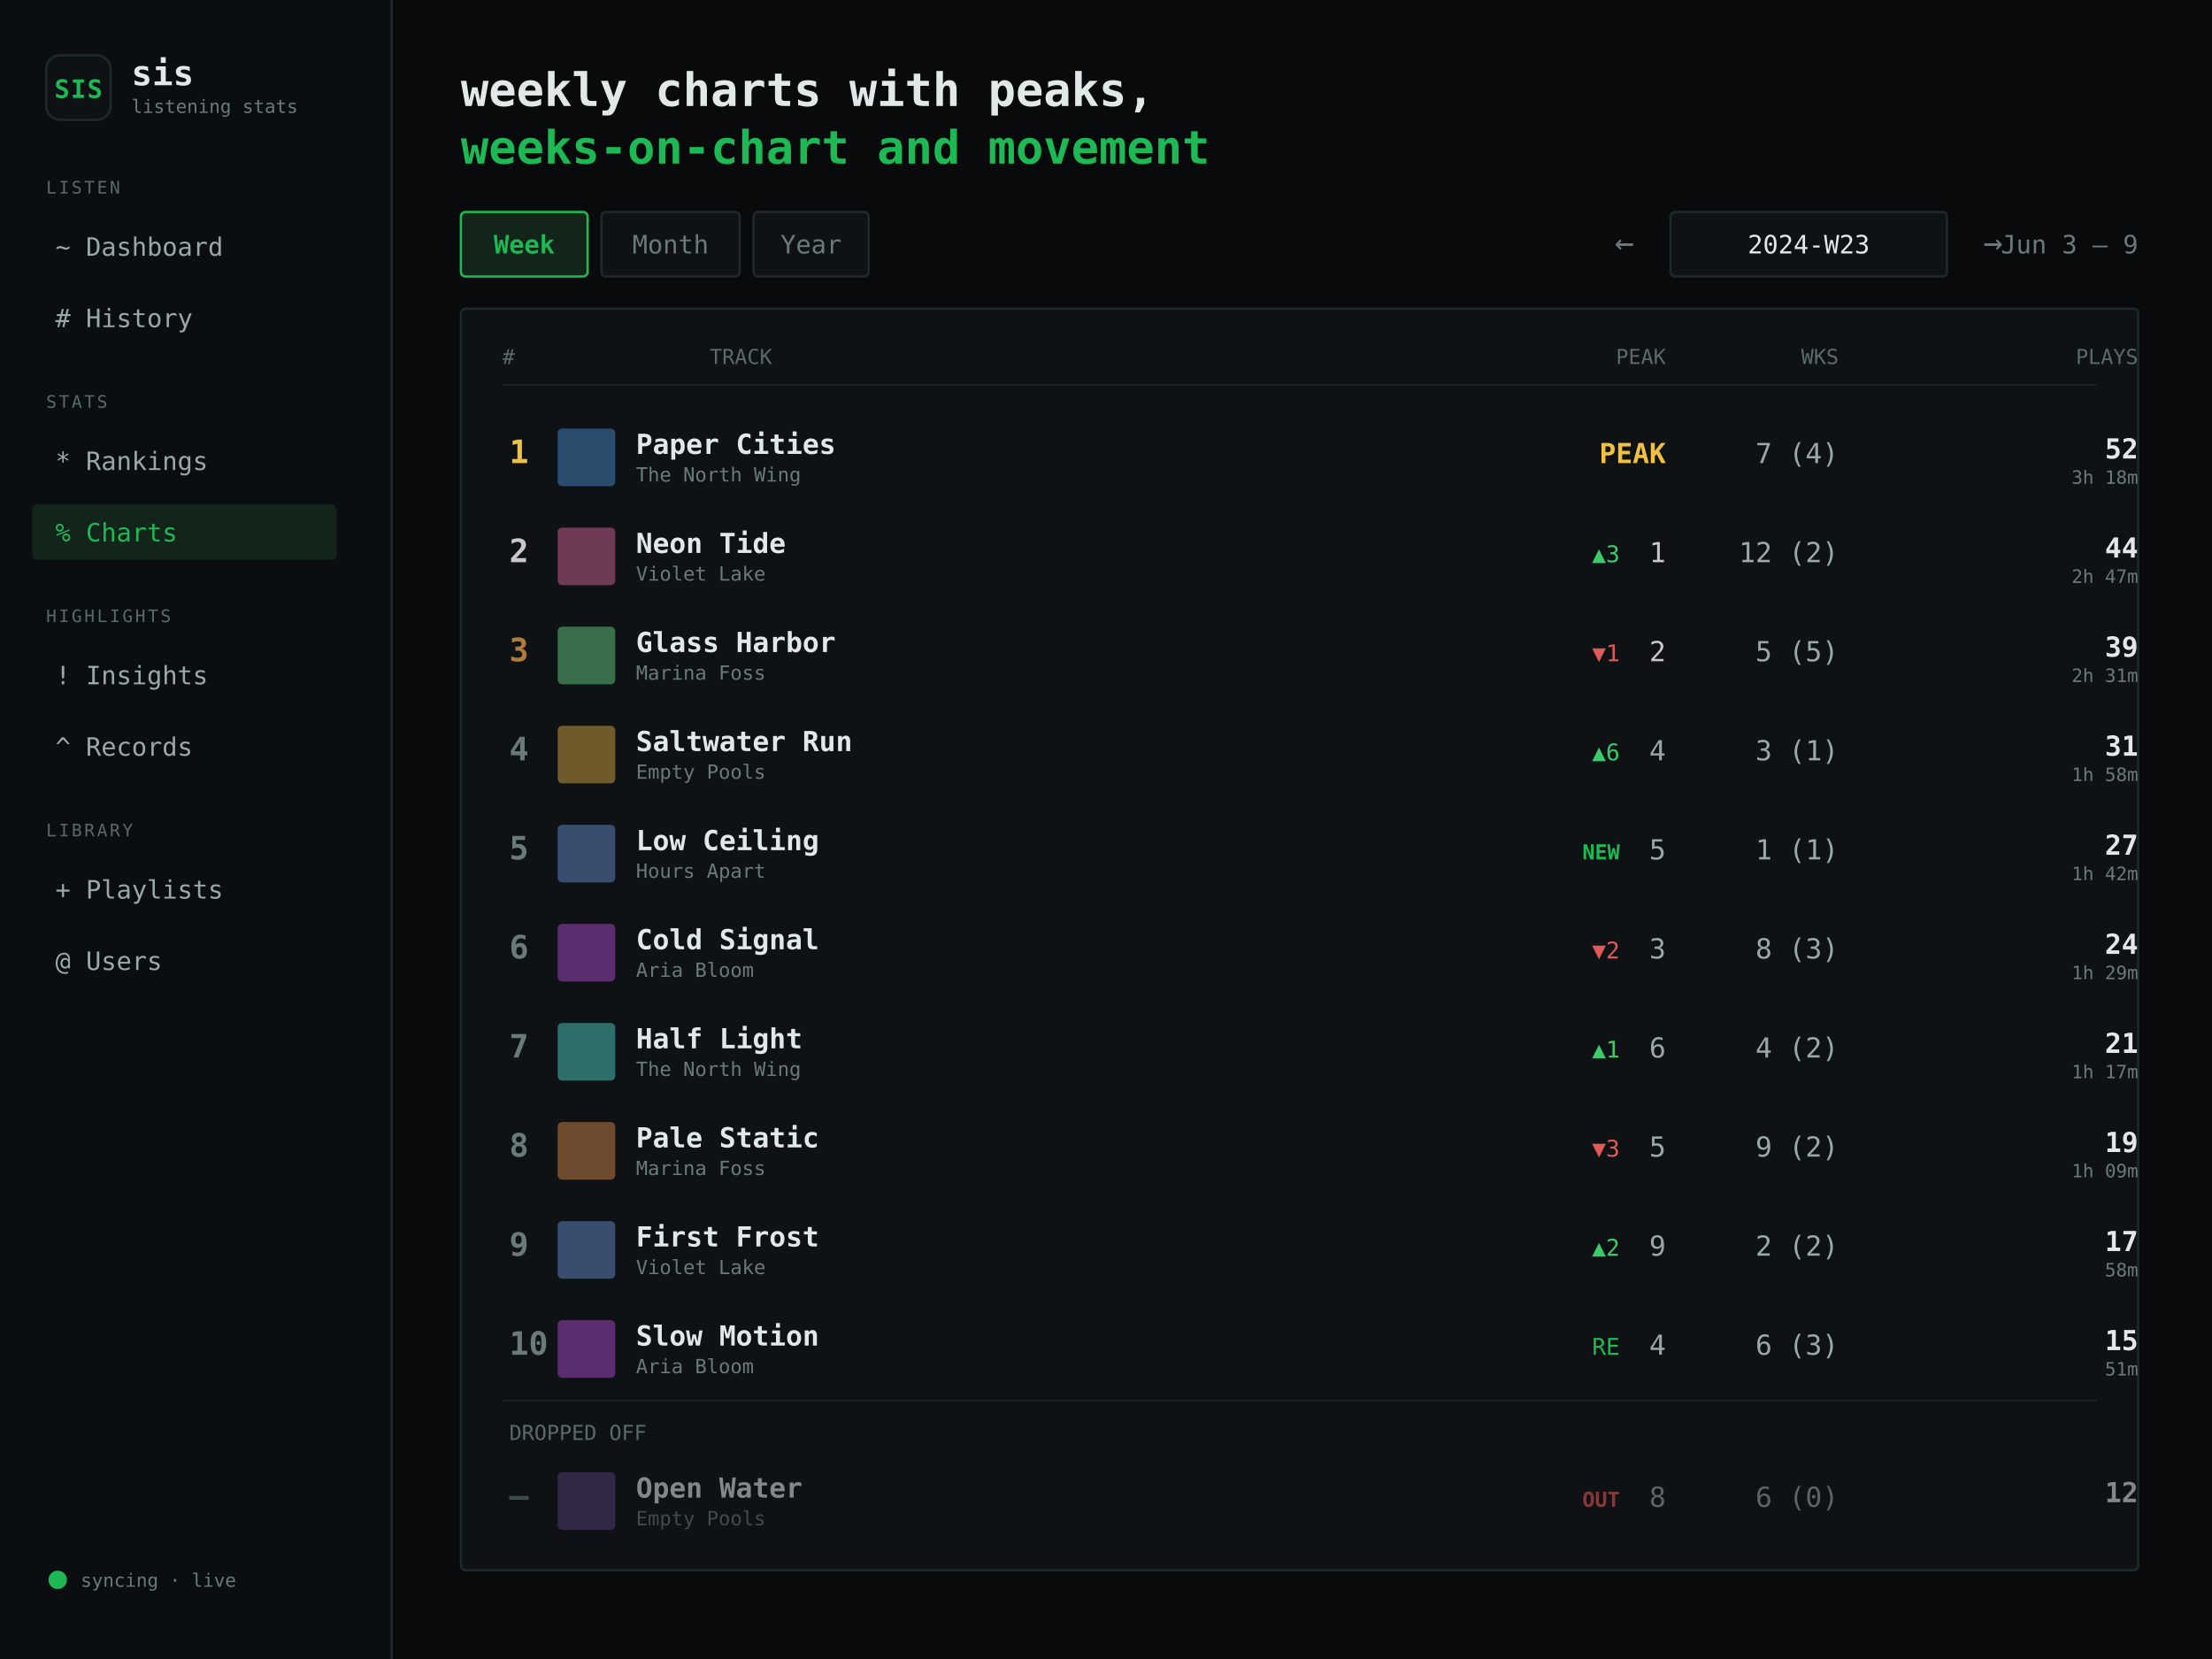
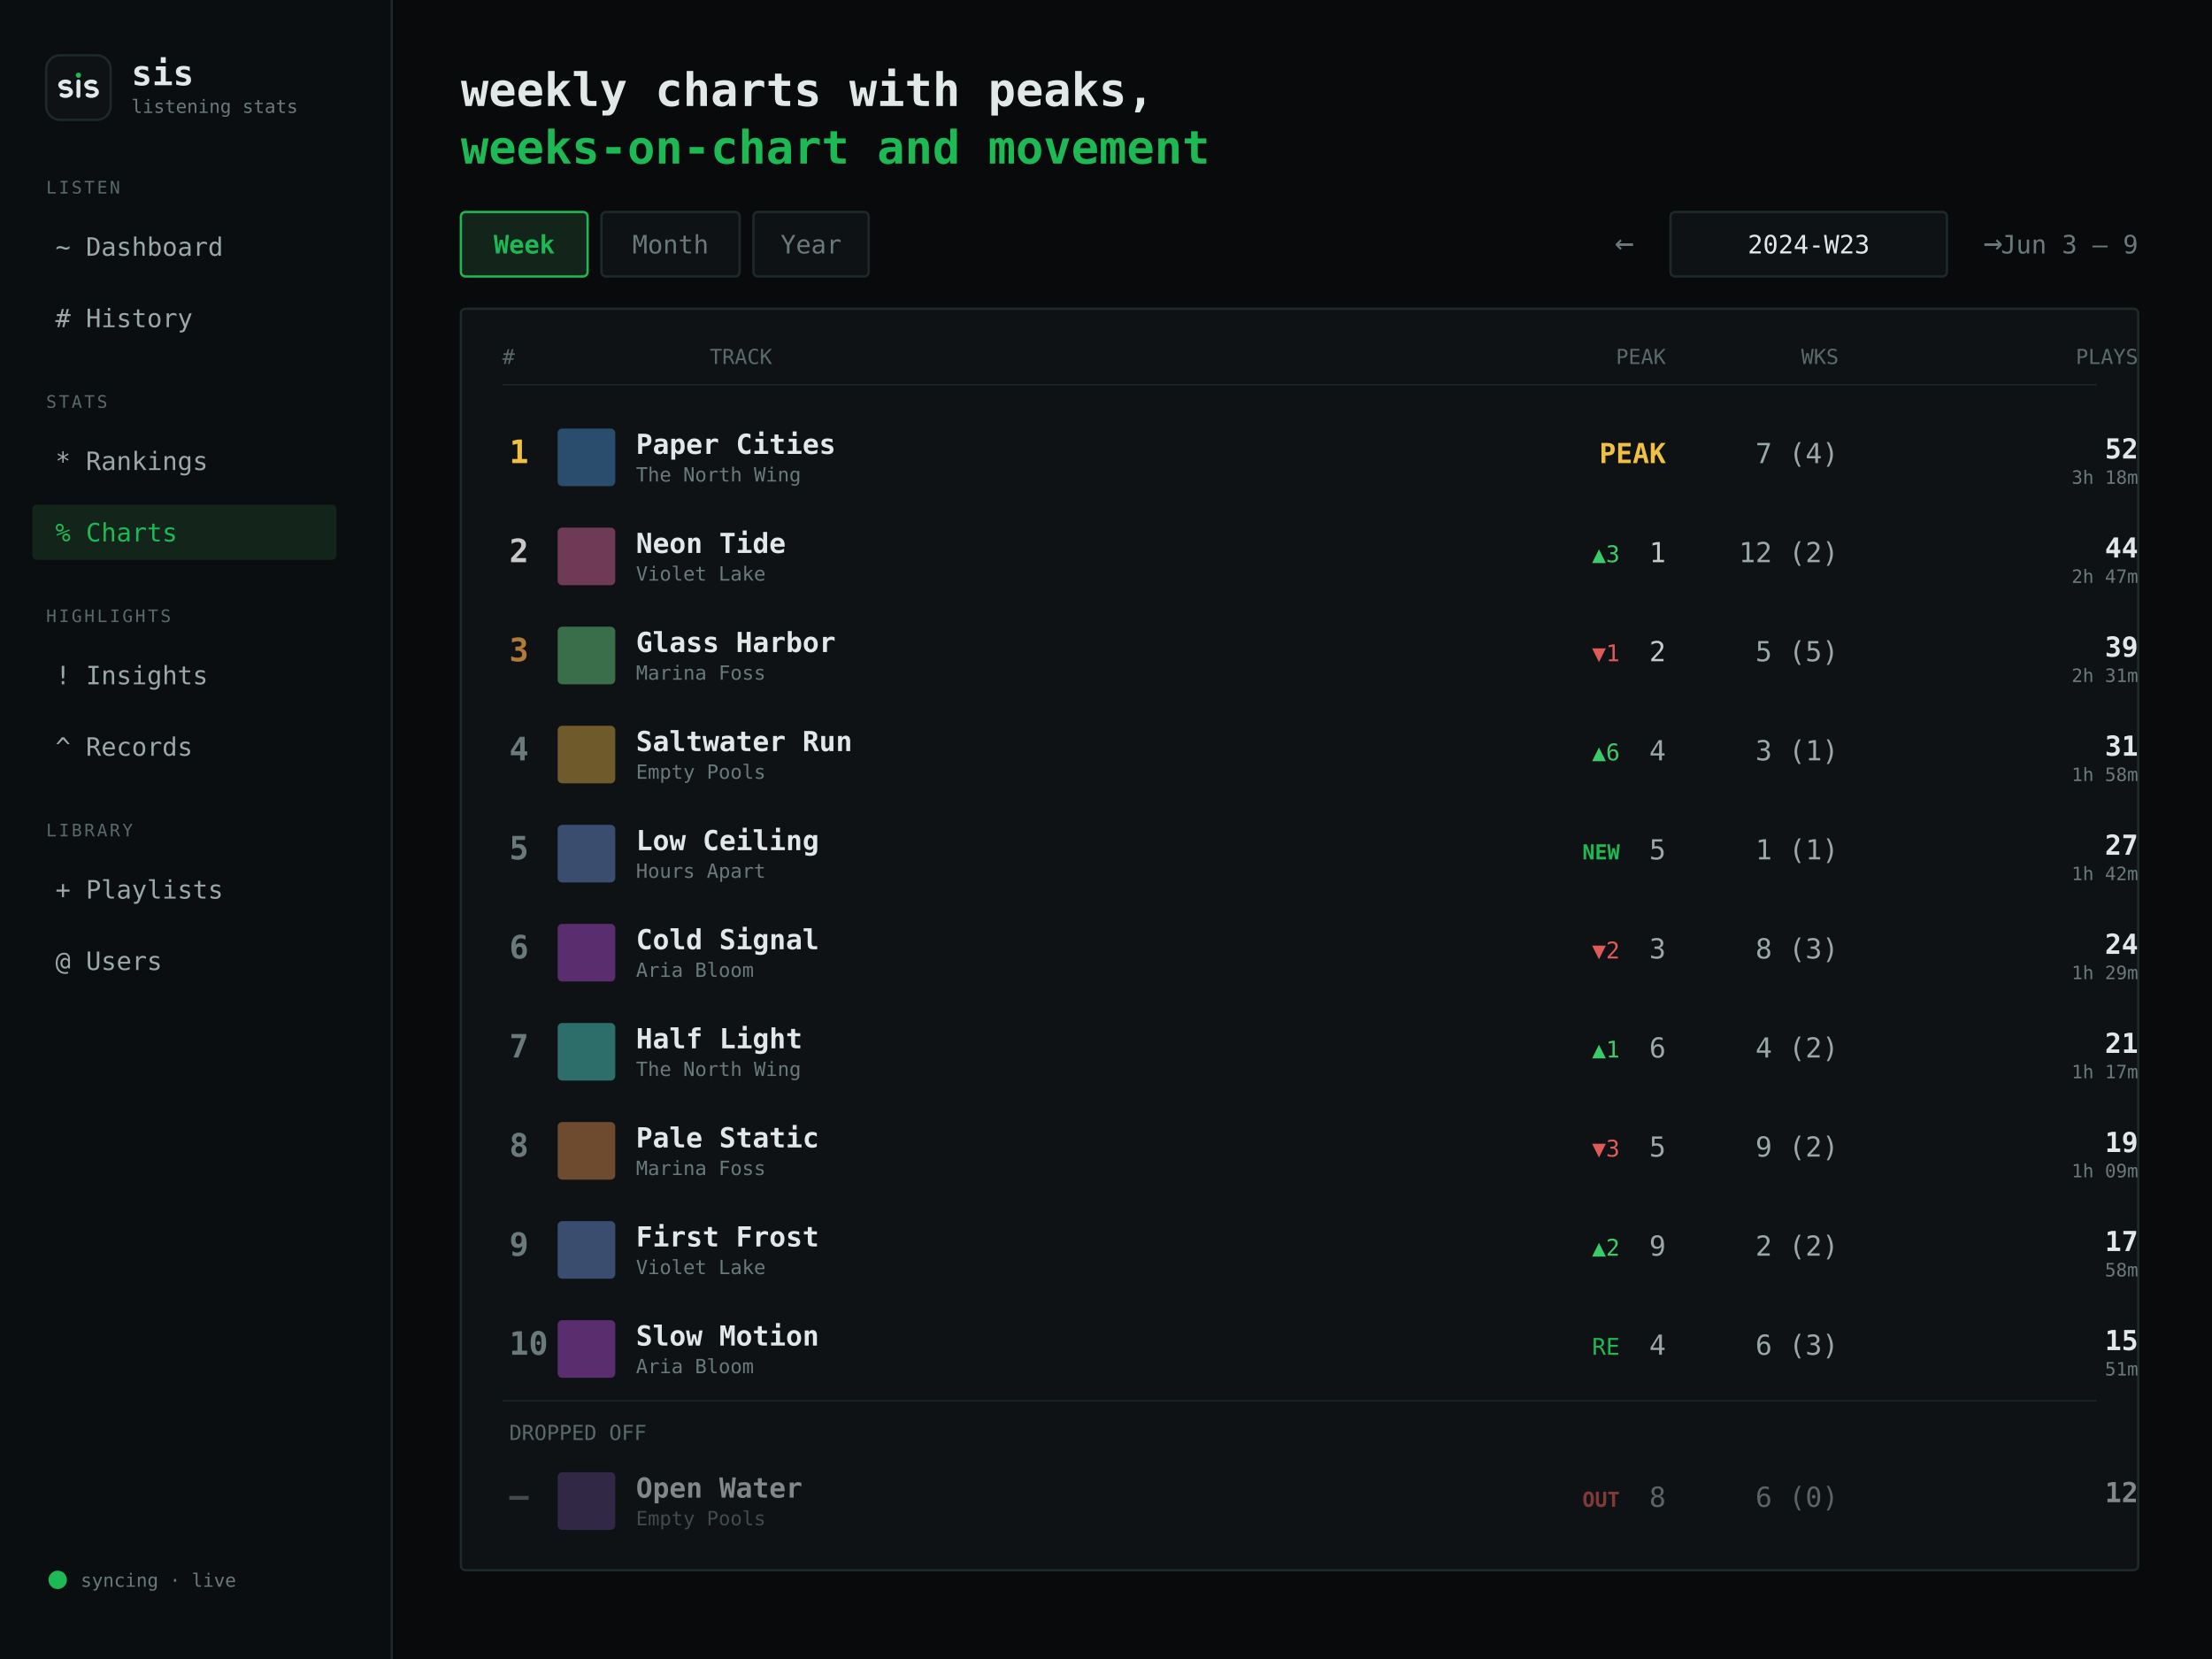
<svg xmlns="http://www.w3.org/2000/svg" width="2732" height="2048" viewBox="0 0 1920 1439.4" font-family="DejaVu Sans Mono, monospace">
  <rect x="-8" y="-8" width="1936" height="1455.4" fill="#080a0c" />
  <rect x="-8" y="-8" width="348" height="1455.4" fill="#0b0e10" />
  <line x1="340" y1="-8" x2="340" y2="1447.4" stroke="#1e2a2a" stroke-width="2" />
  <g transform="translate(40,48)">
    <rect x="0" y="0" width="56" height="56" rx="12" fill="#0f1214" stroke="#1e2a2a" stroke-width="2" />
-     <text x="28" y="37" font-size="22" font-weight="700" letter-spacing="1" fill="#1db954" text-anchor="middle">SIS</text>
+     <g transform="translate(10.21 15) scale(0.2421) translate(0 -16.12)">
+       <path d="M40.06 51.43A18.8 12.22 0 1 0 27 72.44A20 13.78 0 1 1 13.11 96.13M73.5 100V48M133.06 51.43A18.8 12.22 0 1 0 120 72.44A20 13.78 0 1 1 106.11 96.13" fill="none" stroke="#e0e8e8" stroke-width="14" stroke-linecap="round" stroke-linejoin="round" />
+       <circle cx="73.5" cy="25.62" r="9.5" fill="#1db954" />
+     </g>
    <text x="74" y="26" font-size="30" font-weight="700" fill="#e0e8e8">sis</text>
    <text x="74" y="50" font-size="16" fill="#6a7a7a">listening stats</text>
  </g>
  <g transform="translate(40,168)" font-size="22">
    <text x="0" y="0" font-size="15" fill="#5a6a6a" letter-spacing="2">LISTEN</text>
    <text x="8" y="54" fill="#9aa8a8">~  Dashboard</text>
    <text x="8" y="116" fill="#9aa8a8">#  History</text>
    <text x="0" y="186" font-size="15" fill="#5a6a6a" letter-spacing="2">STATS</text>
    <text x="8" y="240" fill="#9aa8a8">*  Rankings</text>
    <rect x="-12" y="270" width="264" height="48" rx="4" fill="#13241a" />
    <text x="8" y="302" fill="#1db954">%  Charts</text>
    <text x="0" y="372" font-size="15" fill="#5a6a6a" letter-spacing="2">HIGHLIGHTS</text>
    <text x="8" y="426" fill="#9aa8a8">!  Insights</text>
    <text x="8" y="488" fill="#9aa8a8">^  Records</text>
    <text x="0" y="558" font-size="15" fill="#5a6a6a" letter-spacing="2">LIBRARY</text>
    <text x="8" y="612" fill="#9aa8a8">+  Playlists</text>
    <text x="8" y="674" fill="#9aa8a8">@  Users</text>
  </g>
  <g transform="translate(40,1379.4)">
    <circle cx="10" cy="-8" r="8" fill="#1db954" />
    <text x="30" y="-2" font-size="16" fill="#6a7a7a">syncing · live</text>
  </g>
  <g transform="translate(400,56)">
    <text x="0" y="36" font-size="40" font-weight="700" fill="#e0e8e8">weekly charts with peaks,</text>
    <text x="0" y="86" font-size="40" font-weight="700" fill="#1db954">weeks-on-chart and movement</text>
    <g transform="translate(0,128)">
      <rect x="0" y="0" width="110" height="56" rx="4" fill="#13241a" stroke="#1db954" stroke-width="2" />
      <text x="55" y="36" font-size="22" font-weight="700" fill="#1db954" text-anchor="middle">Week</text>
      <rect x="122" y="0" width="120" height="56" rx="4" fill="#0f1214" stroke="#1e2a2a" stroke-width="2" />
      <text x="182" y="36" font-size="22" fill="#6a7a7a" text-anchor="middle">Month</text>
      <rect x="254" y="0" width="100" height="56" rx="4" fill="#0f1214" stroke="#1e2a2a" stroke-width="2" />
      <text x="304" y="36" font-size="22" fill="#6a7a7a" text-anchor="middle">Year</text>
      <text x="1010" y="36" font-size="28" fill="#6a7a7a" text-anchor="middle">←</text>
      <rect x="1050" y="0" width="240" height="56" rx="4" fill="#0f1214" stroke="#1e2a2a" stroke-width="2" />
      <text x="1170" y="36" font-size="22" fill="#e0e8e8" text-anchor="middle">2024-W23</text>
      <text x="1330" y="36" font-size="28" fill="#6a7a7a" text-anchor="middle">→</text>
      <text x="1456" y="36" font-size="22" fill="#6a7a7a" text-anchor="end">Jun 3 – 9</text>
    </g>
    <g transform="translate(0,212)">
      <rect width="1456" height="1095" rx="4" fill="#0f1214" stroke="#1e2a2a" stroke-width="2" />
      <g transform="translate(36,48)" font-size="18" fill="#5a6a6a">
        <text x="0" y="0">#</text>
        <text x="180" y="0">TRACK</text>
        <text x="1010" y="0" text-anchor="end">PEAK</text>
        <text x="1160" y="0" text-anchor="end">WKS</text>
        <text x="1420" y="0" text-anchor="end">PLAYS</text>
      </g>
      <line x1="36" y1="66" x2="1420" y2="66" stroke="#1e2a2a" stroke-width="1" />
      <g transform="translate(36,84)" font-size="24">
        <g>
          <text x="6" y="50" font-size="28" font-weight="700" fill="#f0c040">1</text>
          <rect x="48" y="20" width="50" height="50" rx="4" fill="#2a4d6e" />
          <text x="116" y="42" font-weight="700" fill="#e0e8e8">Paper Cities</text>
          <text x="116" y="66" font-size="17" fill="#6a7a7a">The North Wing</text>
          <text x="1010" y="50" fill="#f0c040" text-anchor="end" font-weight="700">PEAK</text>
          <text x="1160" y="50" fill="#9aa8a8" text-anchor="end">7 (4)</text>
          <text x="1420" y="46" font-weight="700" fill="#e0e8e8" text-anchor="end">52</text>
          <text x="1420" y="68" font-size="16" fill="#6a7a7a" text-anchor="end">3h 18m</text>
        </g>
        <g transform="translate(0,86)">
          <text x="6" y="50" font-size="28" font-weight="700" fill="#c8c8c8">2</text>
          <rect x="48" y="20" width="50" height="50" rx="4" fill="#6e3a55" />
          <text x="116" y="42" font-weight="700" fill="#e0e8e8">Neon Tide</text>
          <text x="116" y="66" font-size="17" fill="#6a7a7a">Violet Lake</text>
          <text x="970" y="50" fill="#3acc6a" text-anchor="end" font-size="20">▲3</text>
          <text x="1010" y="50" fill="#c8c8c8" text-anchor="end">1</text>
          <text x="1160" y="50" fill="#9aa8a8" text-anchor="end">12 (2)</text>
          <text x="1420" y="46" font-weight="700" fill="#e0e8e8" text-anchor="end">44</text>
          <text x="1420" y="68" font-size="16" fill="#6a7a7a" text-anchor="end">2h 47m</text>
        </g>
        <g transform="translate(0,172)">
          <text x="6" y="50" font-size="28" font-weight="700" fill="#b07a3a">3</text>
          <rect x="48" y="20" width="50" height="50" rx="4" fill="#3a6e4a" />
          <text x="116" y="42" font-weight="700" fill="#e0e8e8">Glass Harbor</text>
          <text x="116" y="66" font-size="17" fill="#6a7a7a">Marina Foss</text>
          <text x="970" y="50" fill="#e05a5a" text-anchor="end" font-size="20">▼1</text>
          <text x="1010" y="50" fill="#c8c8c8" text-anchor="end">2</text>
          <text x="1160" y="50" fill="#9aa8a8" text-anchor="end">5 (5)</text>
          <text x="1420" y="46" font-weight="700" fill="#e0e8e8" text-anchor="end">39</text>
          <text x="1420" y="68" font-size="16" fill="#6a7a7a" text-anchor="end">2h 31m</text>
        </g>
        <g transform="translate(0,258)">
          <text x="6" y="50" font-size="28" font-weight="700" fill="#6a7a7a">4</text>
          <rect x="48" y="20" width="50" height="50" rx="4" fill="#6e5a2a" />
          <text x="116" y="42" font-weight="700" fill="#e0e8e8">Saltwater Run</text>
          <text x="116" y="66" font-size="17" fill="#6a7a7a">Empty Pools</text>
          <text x="970" y="50" fill="#3acc6a" text-anchor="end" font-size="20">▲6</text>
          <text x="1010" y="50" fill="#9aa8a8" text-anchor="end">4</text>
          <text x="1160" y="50" fill="#9aa8a8" text-anchor="end">3 (1)</text>
          <text x="1420" y="46" font-weight="700" fill="#e0e8e8" text-anchor="end">31</text>
          <text x="1420" y="68" font-size="16" fill="#6a7a7a" text-anchor="end">1h 58m</text>
        </g>
        <g transform="translate(0,344)">
          <text x="6" y="50" font-size="28" font-weight="700" fill="#6a7a7a">5</text>
          <rect x="48" y="20" width="50" height="50" rx="4" fill="#3a4d6e" />
          <text x="116" y="42" font-weight="700" fill="#e0e8e8">Low Ceiling</text>
          <text x="116" y="66" font-size="17" fill="#6a7a7a">Hours Apart</text>
          <text x="970" y="50" fill="#1db954" text-anchor="end" font-size="18" font-weight="700">NEW</text>
          <text x="1010" y="50" fill="#9aa8a8" text-anchor="end">5</text>
          <text x="1160" y="50" fill="#9aa8a8" text-anchor="end">1 (1)</text>
          <text x="1420" y="46" font-weight="700" fill="#e0e8e8" text-anchor="end">27</text>
          <text x="1420" y="68" font-size="16" fill="#6a7a7a" text-anchor="end">1h 42m</text>
        </g>
        <g transform="translate(0,430)">
          <text x="6" y="50" font-size="28" font-weight="700" fill="#6a7a7a">6</text>
          <rect x="48" y="20" width="50" height="50" rx="4" fill="#5a2e6e" />
          <text x="116" y="42" font-weight="700" fill="#e0e8e8">Cold Signal</text>
          <text x="116" y="66" font-size="17" fill="#6a7a7a">Aria Bloom</text>
          <text x="970" y="50" fill="#e05a5a" text-anchor="end" font-size="20">▼2</text>
          <text x="1010" y="50" fill="#9aa8a8" text-anchor="end">3</text>
          <text x="1160" y="50" fill="#9aa8a8" text-anchor="end">8 (3)</text>
          <text x="1420" y="46" font-weight="700" fill="#e0e8e8" text-anchor="end">24</text>
          <text x="1420" y="68" font-size="16" fill="#6a7a7a" text-anchor="end">1h 29m</text>
        </g>
        <g transform="translate(0,516)">
          <text x="6" y="50" font-size="28" font-weight="700" fill="#6a7a7a">7</text>
          <rect x="48" y="20" width="50" height="50" rx="4" fill="#2e6e6a" />
          <text x="116" y="42" font-weight="700" fill="#e0e8e8">Half Light</text>
          <text x="116" y="66" font-size="17" fill="#6a7a7a">The North Wing</text>
          <text x="970" y="50" fill="#3acc6a" text-anchor="end" font-size="20">▲1</text>
          <text x="1010" y="50" fill="#9aa8a8" text-anchor="end">6</text>
          <text x="1160" y="50" fill="#9aa8a8" text-anchor="end">4 (2)</text>
          <text x="1420" y="46" font-weight="700" fill="#e0e8e8" text-anchor="end">21</text>
          <text x="1420" y="68" font-size="16" fill="#6a7a7a" text-anchor="end">1h 17m</text>
        </g>
        <g transform="translate(0,602)">
          <text x="6" y="50" font-size="28" font-weight="700" fill="#6a7a7a">8</text>
          <rect x="48" y="20" width="50" height="50" rx="4" fill="#6e4a2e" />
          <text x="116" y="42" font-weight="700" fill="#e0e8e8">Pale Static</text>
          <text x="116" y="66" font-size="17" fill="#6a7a7a">Marina Foss</text>
          <text x="970" y="50" fill="#e05a5a" text-anchor="end" font-size="20">▼3</text>
          <text x="1010" y="50" fill="#9aa8a8" text-anchor="end">5</text>
          <text x="1160" y="50" fill="#9aa8a8" text-anchor="end">9 (2)</text>
          <text x="1420" y="46" font-weight="700" fill="#e0e8e8" text-anchor="end">19</text>
          <text x="1420" y="68" font-size="16" fill="#6a7a7a" text-anchor="end">1h 09m</text>
        </g>
        <g transform="translate(0,688)">
          <text x="6" y="50" font-size="28" font-weight="700" fill="#6a7a7a">9</text>
          <rect x="48" y="20" width="50" height="50" rx="4" fill="#3a4d6e" />
          <text x="116" y="42" font-weight="700" fill="#e0e8e8">First Frost</text>
          <text x="116" y="66" font-size="17" fill="#6a7a7a">Violet Lake</text>
          <text x="970" y="50" fill="#3acc6a" text-anchor="end" font-size="20">▲2</text>
          <text x="1010" y="50" fill="#9aa8a8" text-anchor="end">9</text>
          <text x="1160" y="50" fill="#9aa8a8" text-anchor="end">2 (2)</text>
          <text x="1420" y="46" font-weight="700" fill="#e0e8e8" text-anchor="end">17</text>
          <text x="1420" y="68" font-size="16" fill="#6a7a7a" text-anchor="end">58m</text>
        </g>
        <g transform="translate(0,774)">
          <text x="6" y="50" font-size="28" font-weight="700" fill="#6a7a7a">10</text>
          <rect x="48" y="20" width="50" height="50" rx="4" fill="#5a2e6e" />
          <text x="116" y="42" font-weight="700" fill="#e0e8e8">Slow Motion</text>
          <text x="116" y="66" font-size="17" fill="#6a7a7a">Aria Bloom</text>
          <text x="970" y="50" fill="#1db954" text-anchor="end" font-size="20">RE</text>
          <text x="1010" y="50" fill="#9aa8a8" text-anchor="end">4</text>
          <text x="1160" y="50" fill="#9aa8a8" text-anchor="end">6 (3)</text>
          <text x="1420" y="46" font-weight="700" fill="#e0e8e8" text-anchor="end">15</text>
          <text x="1420" y="68" font-size="16" fill="#6a7a7a" text-anchor="end">51m</text>
        </g>
        <line x1="0" y1="864" x2="1384" y2="864" stroke="#1e2a2a" stroke-width="1" />
        <text x="6" y="898" font-size="18" fill="#5a6a6a">DROPPED OFF</text>
        <g transform="translate(0,906)" opacity="0.55">
          <text x="6" y="50" font-size="28" font-weight="700" fill="#6a7a7a">—</text>
          <rect x="48" y="20" width="50" height="50" rx="4" fill="#4d3a6e" />
          <text x="116" y="42" font-weight="700" fill="#e0e8e8">Open Water</text>
          <text x="116" y="66" font-size="17" fill="#6a7a7a">Empty Pools</text>
          <text x="970" y="50" fill="#e05a5a" text-anchor="end" font-size="18" font-weight="700">OUT</text>
          <text x="1010" y="50" fill="#9aa8a8" text-anchor="end">8</text>
          <text x="1160" y="50" fill="#9aa8a8" text-anchor="end">6 (0)</text>
          <text x="1420" y="46" font-weight="700" fill="#e0e8e8" text-anchor="end">12</text>
        </g>
      </g>
    </g>
  </g>
</svg>
